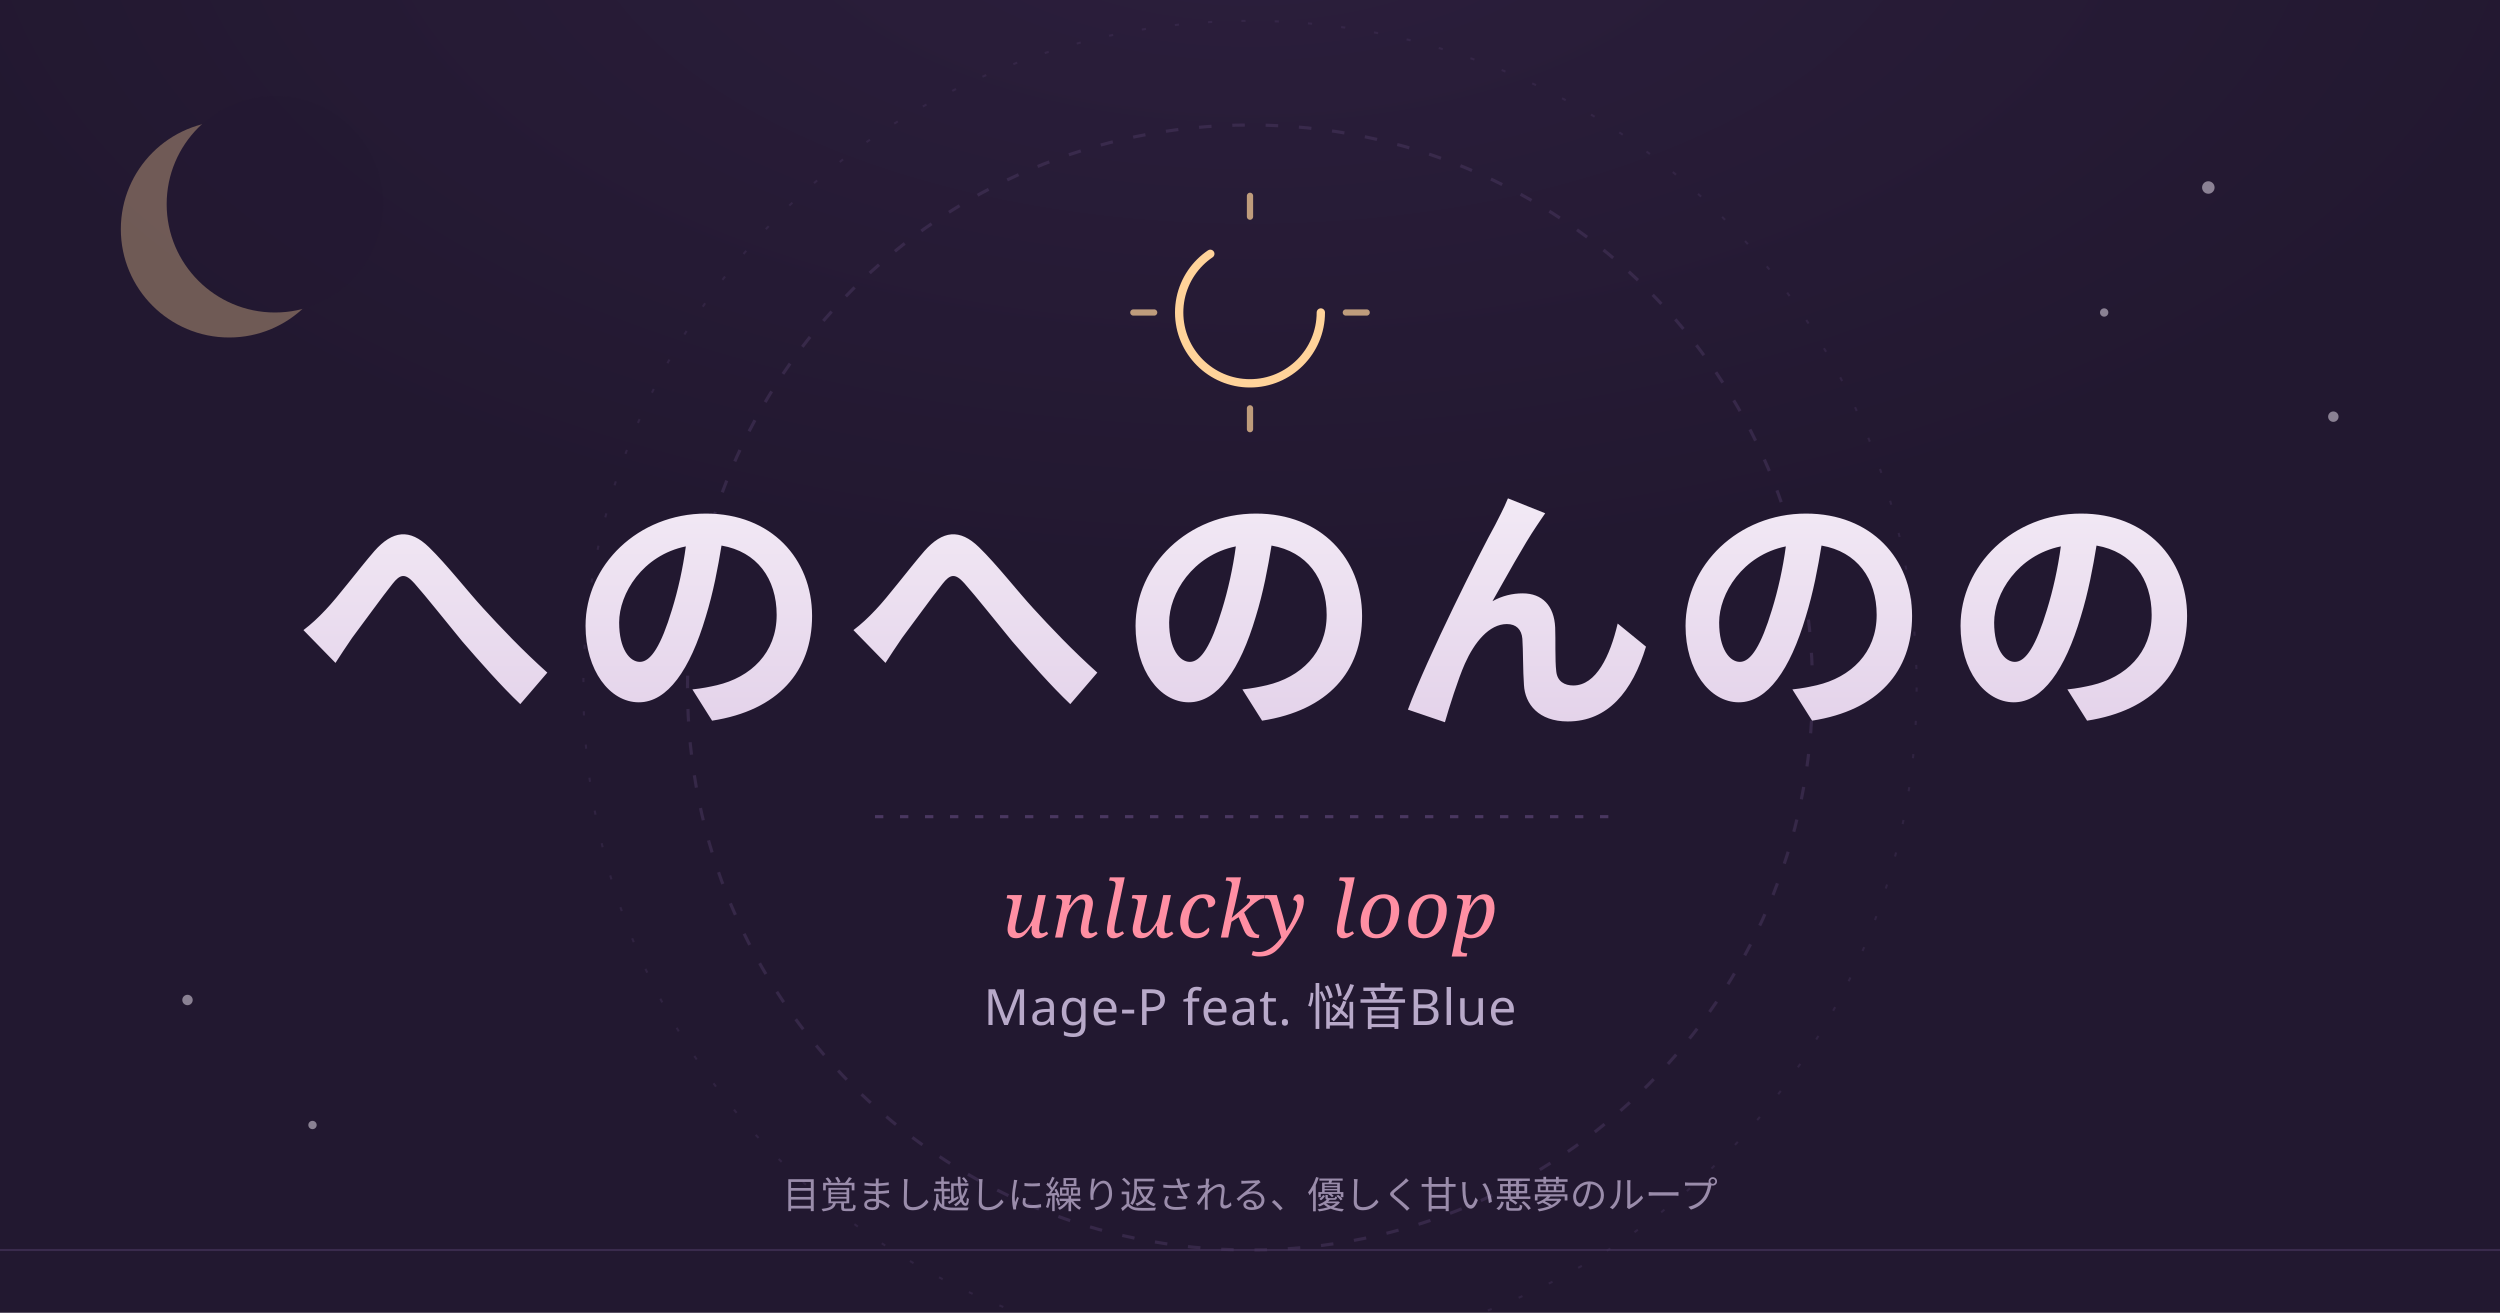
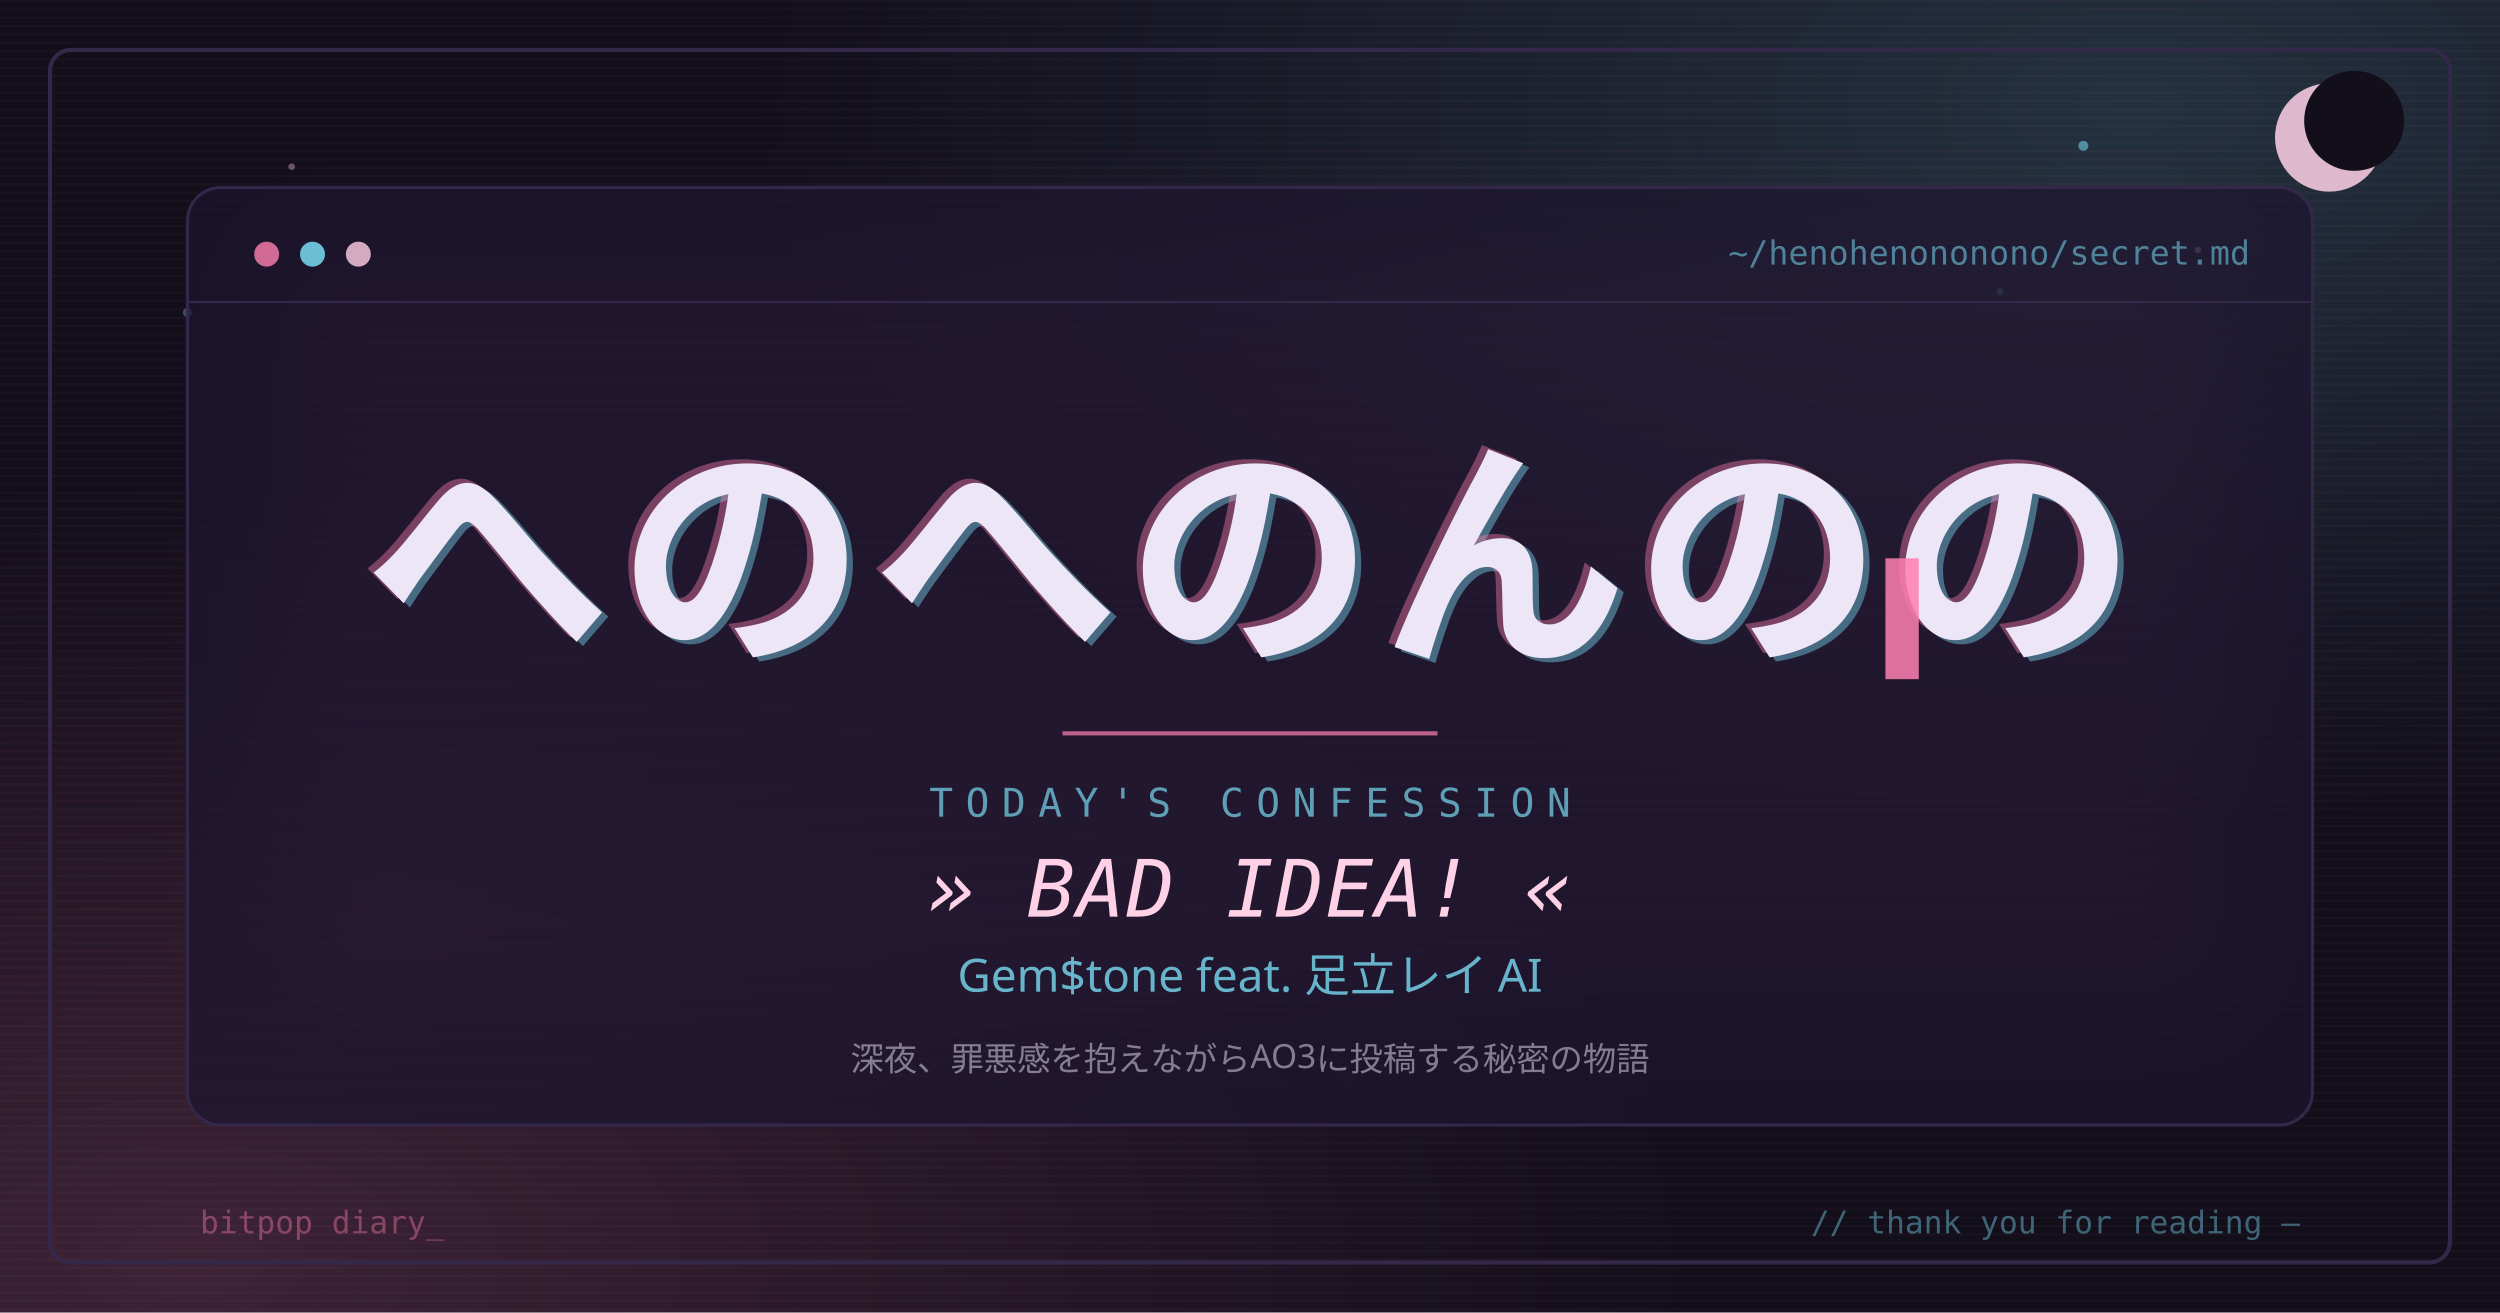
<svg xmlns="http://www.w3.org/2000/svg" width="1200" height="630" viewBox="0 0 1200 630">
  <defs>
-     <radialGradient id="bgGlow" cx="50%" cy="-10%" r="90%">
-       <stop offset="0%" stop-color="#2c1f3d" />
-       <stop offset="60%" stop-color="#221830" />
-       <stop offset="100%" stop-color="#221830" />
+     <radialGradient id="cyanGlow" cx="85%" cy="8%" r="55%">
+       <stop offset="0%" stop-color="#7fe8ff" stop-opacity="0.16" />
+       <stop offset="100%" stop-color="#7fe8ff" stop-opacity="0" />
    </radialGradient>
-     <linearGradient id="titleFade" x1="0%" y1="0%" x2="0%" y2="100%">
-       <stop offset="0%" stop-color="#f2e9f5" />
-       <stop offset="100%" stop-color="#e4d3ea" />
-     </linearGradient>
+     <radialGradient id="pinkGlow" cx="8%" cy="96%" r="60%">
+       <stop offset="0%" stop-color="#ff7fb0" stop-opacity="0.18" />
+       <stop offset="100%" stop-color="#ff7fb0" stop-opacity="0" />
+     </radialGradient>
+     <pattern id="scan" width="4" height="4" patternUnits="userSpaceOnUse">
+       <rect width="4" height="1" fill="#ff7fb0" opacity="0.035" />
+     </pattern>
+     <filter id="softBlur" x="-50%" y="-50%" width="200%" height="200%">
+       <feGaussianBlur stdDeviation="26" />
+     </filter>
  </defs>
-   <rect x="0" y="0" width="1200" height="630" fill="#221830" />
-   <rect x="0" y="0" width="1200" height="630" fill="url(#bgGlow)" />
-   <g opacity="0.35">
-     <circle cx="110" cy="110" r="52" fill="#ffd39a" />
-     <circle cx="132" cy="98" r="52" fill="#221830" />
-   </g>
-   <circle cx="600" cy="330" r="270" fill="none" stroke="#4a3760" stroke-width="1.5" stroke-dasharray="6 10" opacity="0.5" />
-   <circle cx="600" cy="330" r="320" fill="none" stroke="#4a3760" stroke-width="1" stroke-dasharray="2 14" opacity="0.35" />
-   <g fill="#f2e9f5" opacity="0.5">
-     <circle cx="1060" cy="90" r="3" />
-     <circle cx="1010" cy="150" r="2" />
-     <circle cx="1120" cy="200" r="2.5" />
-     <circle cx="90" cy="480" r="2.5" />
-     <circle cx="150" cy="540" r="2" />
-   </g>
-   <circle cx="600" cy="150" r="34" fill="none" stroke="#ffd39a" stroke-width="4" stroke-linecap="round" stroke-dasharray="140 214" />
-   <g stroke="#ffd39a" stroke-width="3" stroke-linecap="round" opacity="0.7">
-     <line x1="600" y1="104" x2="600" y2="94" />
-     <line x1="646" y1="150" x2="656" y2="150" />
-     <line x1="600" y1="196" x2="600" y2="206" />
-     <line x1="554" y1="150" x2="544" y2="150" />
-   </g>
-   <text x="600" y="340" text-anchor="middle" font-family="serif" font-size="126" font-weight="700" fill="url(#titleFade)" letter-spacing="6">
-     へのへのんのの
-   </text>
-   <line x1="420" y1="392" x2="780" y2="392" stroke="#4a3760" stroke-width="1.5" stroke-dasharray="4 8" />
-   <text x="600" y="450" text-anchor="middle" font-family="serif" font-size="38" font-style="italic" fill="#ff8fa3" letter-spacing="1">
-     unlucky loop
-   </text>
-   <text x="600" y="492" text-anchor="middle" font-family="sans-serif" font-size="24" fill="#b8a9c9" letter-spacing="0.5">
-     Mage-P feat. 悩音Blue
-   </text>
-   <line x1="0" y1="600" x2="1200" y2="600" stroke="#4a3760" stroke-width="1" opacity="0.6" />
-   <text x="600" y="580" text-anchor="middle" font-family="sans-serif" font-size="18" fill="#b8a9c9" opacity="0.8">
-     目覚まし越しに繰り返される、優しく甘い悪夢のループ
-   </text>
+   <rect x="0" y="0" width="1200" height="630" fill="#120e1a" />
+   <rect x="0" y="0" width="1200" height="630" fill="url(#cyanGlow)" />
+   <rect x="0" y="0" width="1200" height="630" fill="url(#pinkGlow)" />
+   <rect x="0" y="0" width="1200" height="630" fill="url(#scan)" />
+   <circle cx="1000" cy="70" r="2.4" fill="#7fe8ff" opacity="0.5" />
+   <circle cx="1055" cy="120" r="1.6" fill="#ffd1e6" opacity="0.45" />
+   <circle cx="960" cy="140" r="1.8" fill="#7fe8ff" opacity="0.35" />
+   <circle cx="140" cy="80" r="1.6" fill="#ffd1e6" opacity="0.35" />
+   <circle cx="90" cy="150" r="2.2" fill="#7fe8ff" opacity="0.3" />
+   <circle cx="1118" cy="66" r="26" fill="#ffd1e6" opacity="0.85" />
+   <circle cx="1130" cy="58" r="24" fill="#120e1a" />
+   <rect x="24" y="24" width="1152" height="582" rx="10" fill="none" stroke="#33284a" stroke-width="2" />
+   <rect x="130" y="120" width="940" height="360" rx="16" fill="#ff7fb0" opacity="0.10" filter="url(#softBlur)" />
+   <rect x="90" y="90" width="1020" height="450" rx="16" fill="#1c1630" fill-opacity="0.72" stroke="#33284a" stroke-width="1.5" />
+   <circle cx="128" cy="122" r="6" fill="#ff7fb0" opacity="0.8" />
+   <circle cx="150" cy="122" r="6" fill="#7fe8ff" opacity="0.8" />
+   <circle cx="172" cy="122" r="6" fill="#ffd1e6" opacity="0.8" />
+   <text x="1080" y="127" text-anchor="end" font-family="monospace" font-size="16" fill="#7fe8ff" opacity="0.5">~/henohenononono/secret.md</text>
+   <line x1="90" y1="145" x2="1110" y2="145" stroke="#33284a" stroke-width="1" />
+   <text x="603" y="312" text-anchor="middle" font-family="monospace" font-weight="bold" font-size="118" letter-spacing="4" fill="#7fe8ff" opacity="0.4">へのへのんのの</text>
+   <text x="597" y="308" text-anchor="middle" font-family="monospace" font-weight="bold" font-size="118" letter-spacing="4" fill="#ff7fb0" opacity="0.4">へのへのんのの</text>
+   <text x="600" y="310" text-anchor="middle" font-family="monospace" font-weight="bold" font-size="118" letter-spacing="4" fill="#ece6f7">へのへのんのの</text>
+   <rect x="905" y="268" width="16" height="58" fill="#ff7fb0" opacity="0.85" />
+   <line x1="510" y1="352" x2="690" y2="352" stroke="#ff7fb0" stroke-width="2" opacity="0.7" />
+   <text x="600" y="392" text-anchor="middle" font-family="monospace" font-size="19" letter-spacing="6" fill="#7fe8ff" opacity="0.65">TODAY'S CONFESSION</text>
+   <text x="600" y="440" text-anchor="middle" font-family="monospace" font-style="italic" font-size="38" letter-spacing="1" fill="#ffd1e6">» BAD IDEA! «</text>
+   <text x="600" y="476" text-anchor="middle" font-family="sans-serif" font-size="22" fill="#7fe8ff" opacity="0.75">Gem$tone feat. 足立レイ AI</text>
+   <text x="600" y="514" text-anchor="middle" font-family="sans-serif" font-size="16" fill="#ece6f7" opacity="0.5">深夜、罪悪感を抱えながらAO3に投稿する秘密の物語</text>
+   <text x="1104" y="592" text-anchor="end" font-family="monospace" font-size="15" fill="#7fe8ff" opacity="0.4">// thank you for reading —</text>
+   <text x="96" y="592" text-anchor="start" font-family="monospace" font-size="15" fill="#ff7fb0" opacity="0.4">bitpop diary_</text>
</svg>
